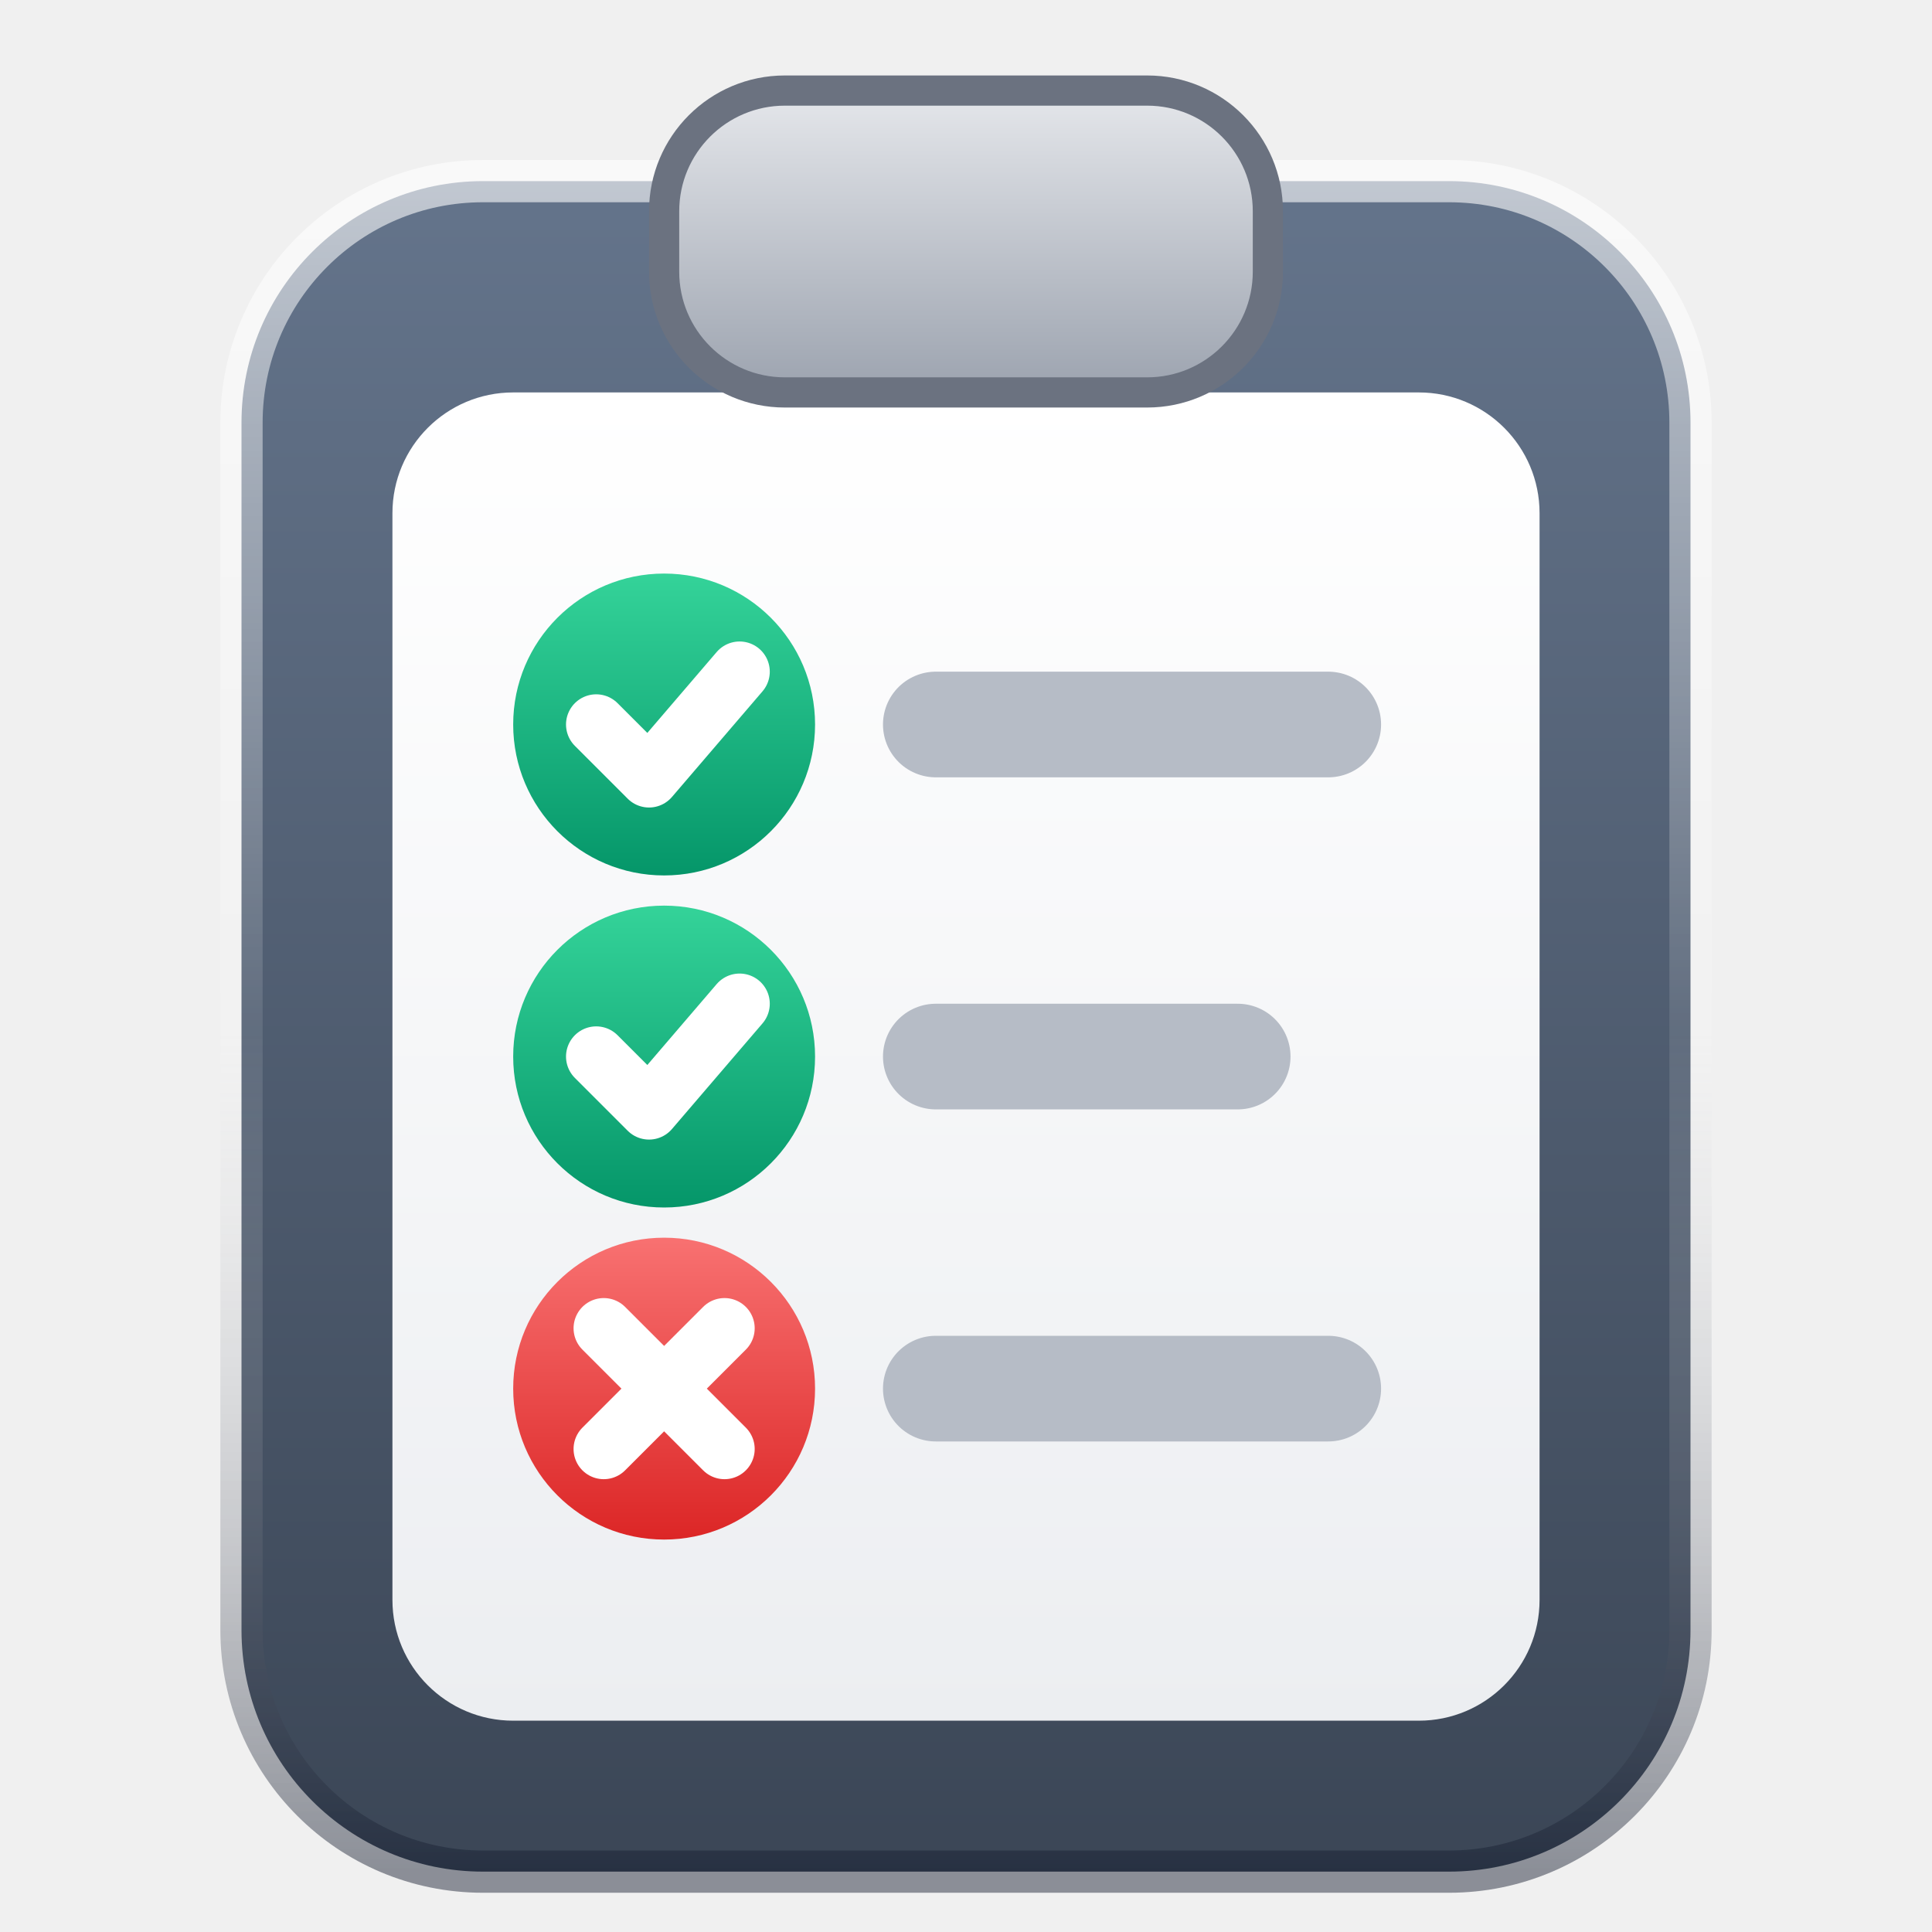
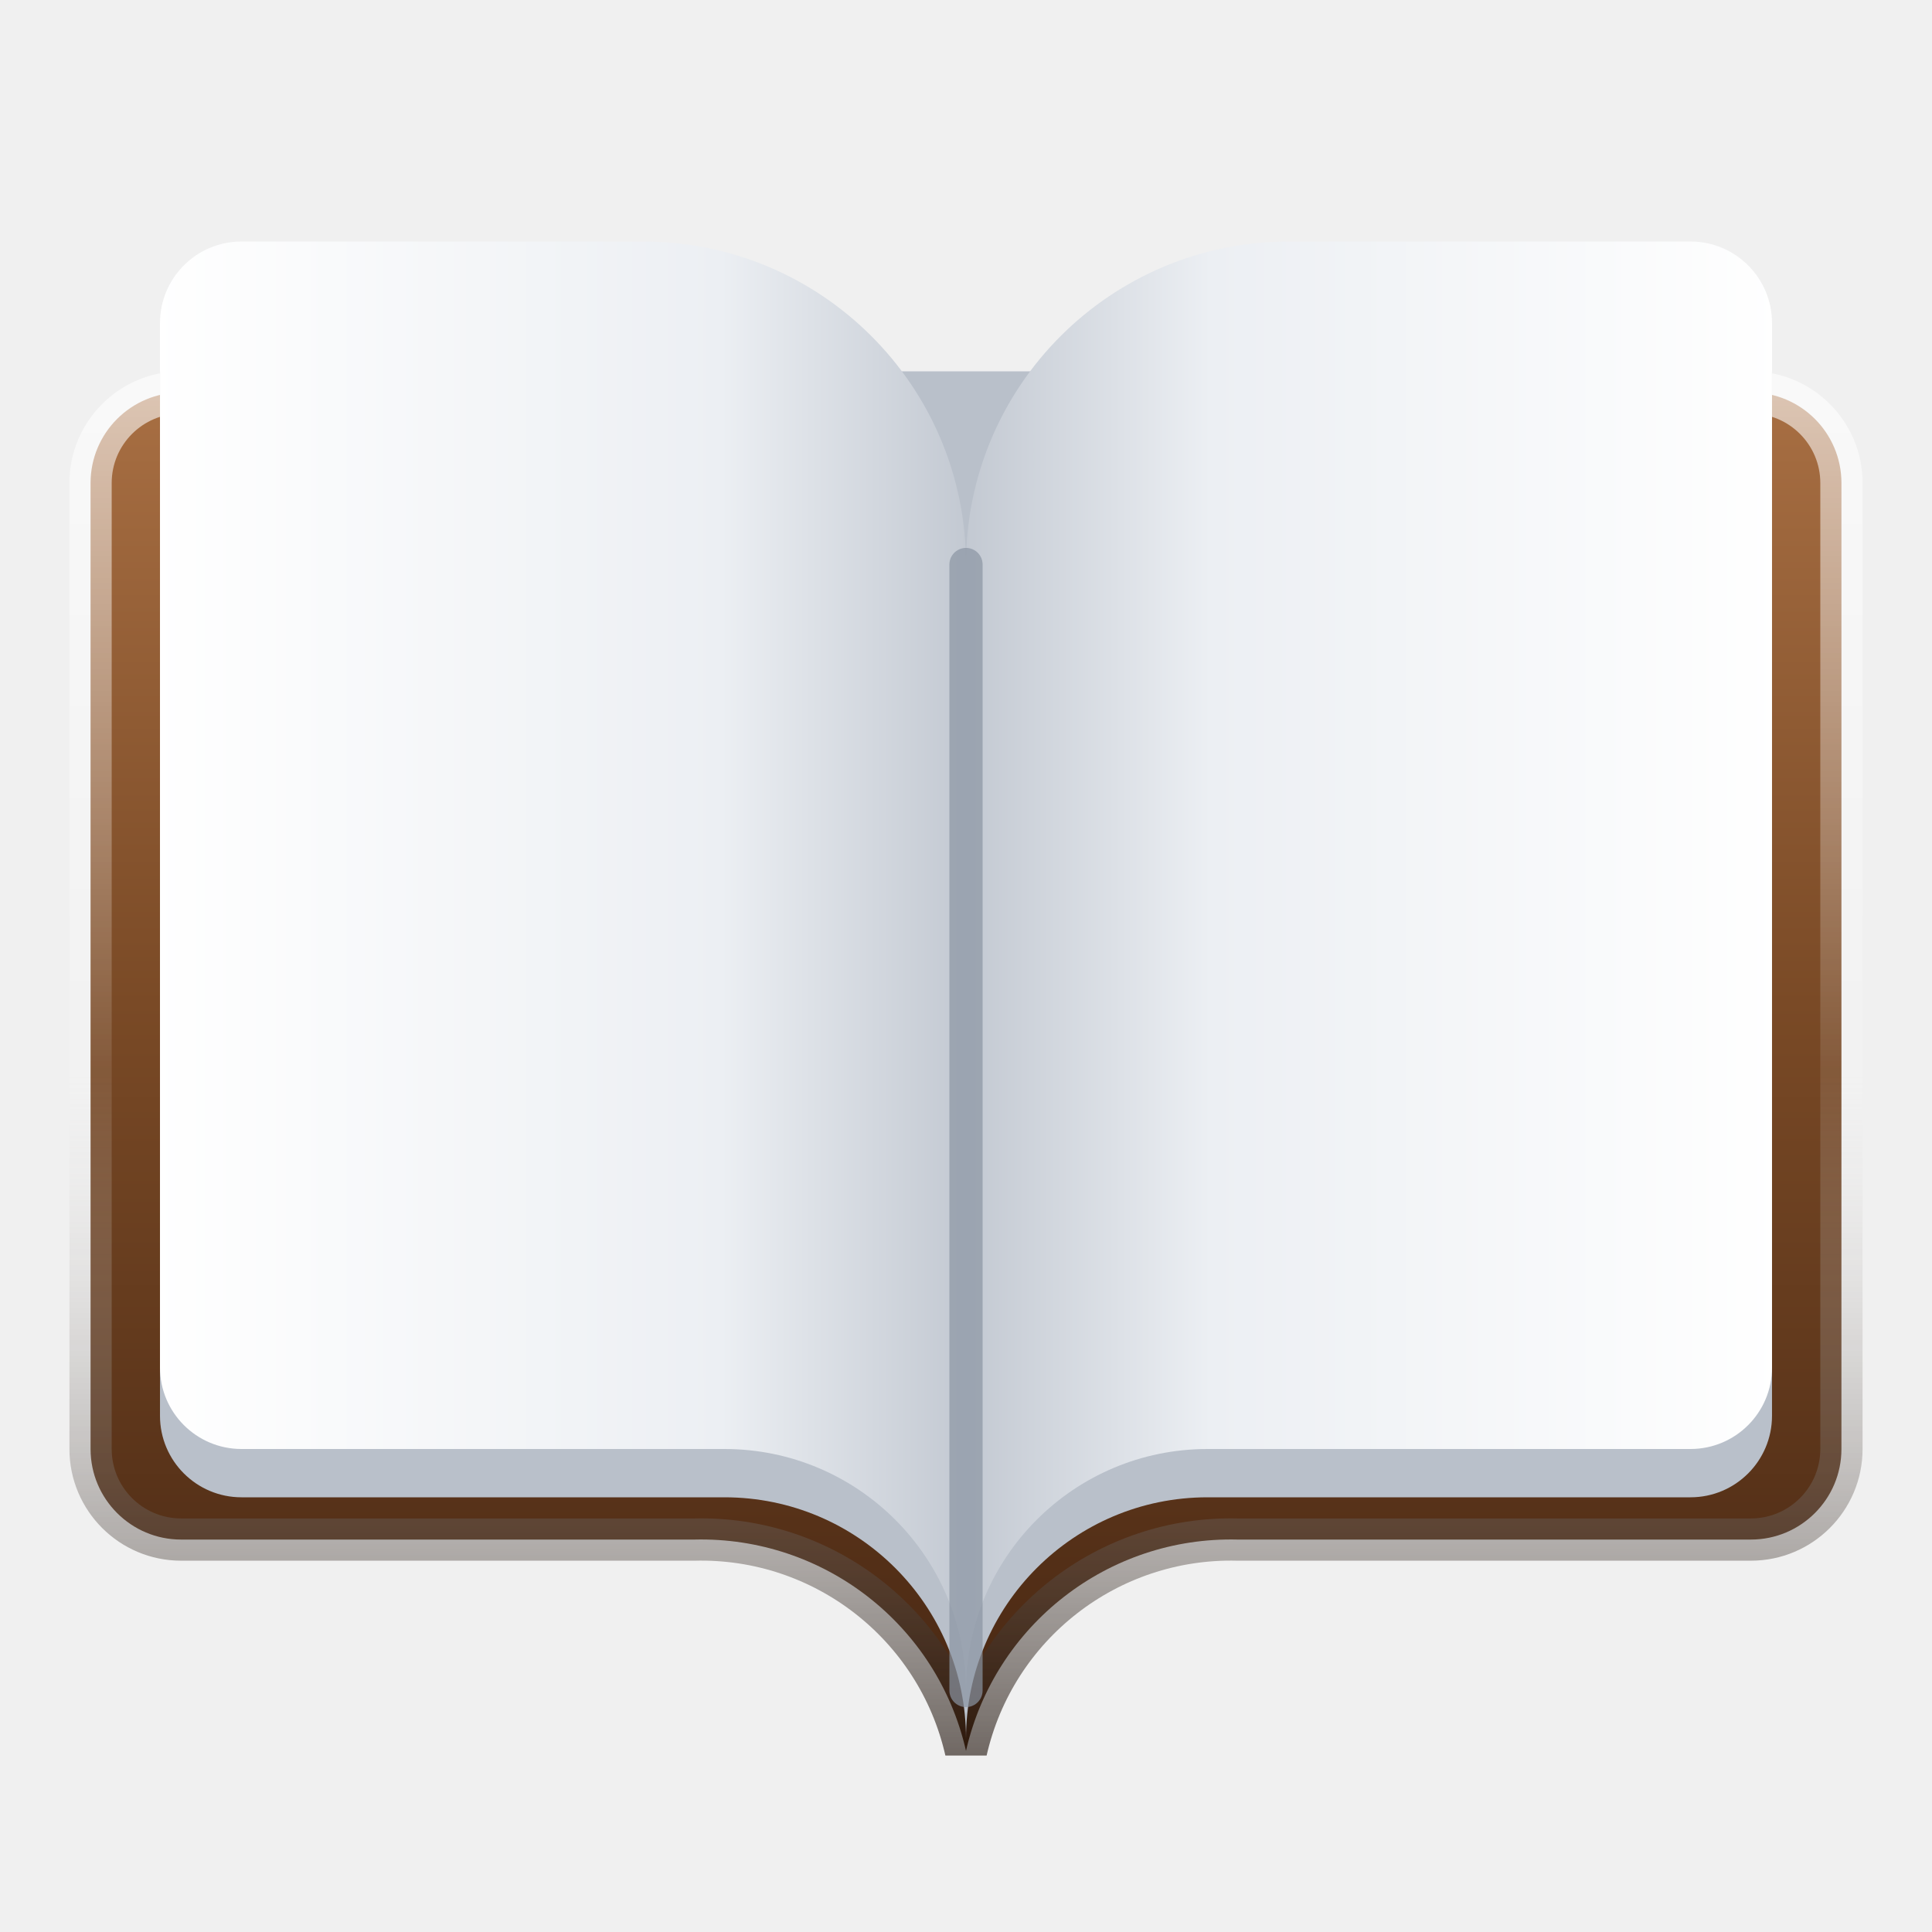
<svg xmlns="http://www.w3.org/2000/svg" viewBox="0 0 64 64">
  <defs>
-     <linearGradient id="board" x1="0" y1="0" x2="0" y2="1">
-       <stop offset="0" stop-color="#64748B" />
-       <stop offset="1" stop-color="#3B4656" />
-     </linearGradient>
-     <linearGradient id="paper" x1="0" y1="0" x2="0" y2="1">
-       <stop offset="0" stop-color="#FFFFFF" />
-       <stop offset="1" stop-color="#ECEEF1" />
-     </linearGradient>
-     <linearGradient id="metal" x1="0" y1="0" x2="0" y2="1">
-       <stop offset="0" stop-color="#E5E7EB" />
-       <stop offset="1" stop-color="#9CA3AF" />
-     </linearGradient>
-     <linearGradient id="green" x1="0" y1="0" x2="0" y2="1">
-       <stop offset="0" stop-color="#34D399" />
-       <stop offset="1" stop-color="#059669" />
-     </linearGradient>
-     <linearGradient id="red" x1="0" y1="0" x2="0" y2="1">
-       <stop offset="0" stop-color="#F87171" />
-       <stop offset="1" stop-color="#DC2626" />
+     <linearGradient id="leather" x1="0" y1="0" x2="0" y2="1">
+       <stop offset="0" stop-color="#A86F43" />
+       <stop offset="0.45" stop-color="#7A4A26" />
+       <stop offset="1" stop-color="#462612" />
    </linearGradient>
    <linearGradient id="rim" x1="0" y1="0" x2="0" y2="1">
      <stop offset="0" stop-color="#FFFFFF" stop-opacity="0.6" />
      <stop offset="0.5" stop-color="#FFFFFF" stop-opacity="0.1" />
-       <stop offset="1" stop-color="#0F172A" stop-opacity="0.45" />
+       <stop offset="1" stop-color="#1A0D05" stop-opacity="0.6" />
+     </linearGradient>
+     <linearGradient id="pageLeft" x1="5" y1="0" x2="32" y2="0" gradientUnits="userSpaceOnUse">
+       <stop offset="0" stop-color="#FFFFFF" />
+       <stop offset="0.7" stop-color="#ECEFF3" />
+       <stop offset="1" stop-color="#C3C9D2" />
+     </linearGradient>
+     <linearGradient id="pageRight" x1="59" y1="0" x2="32" y2="0" gradientUnits="userSpaceOnUse">
+       <stop offset="0" stop-color="#FFFFFF" />
+       <stop offset="0.7" stop-color="#ECEFF3" />
+       <stop offset="1" stop-color="#C3C9D2" />
    </linearGradient>
  </defs>
-   <rect x="8" y="6" width="48" height="56" rx="8" fill="url(#board)" stroke="url(#rim)" stroke-width="1.4" />
-   <rect x="13" y="13" width="38" height="44" rx="4" fill="url(#paper)" />
-   <circle cx="22" cy="24" r="5" fill="url(#green)" />
-   <path d="M19.75 24 l1.75 1.75 l3.0 -3.5" fill="none" stroke="#FFFFFF" stroke-width="2" stroke-linecap="round" stroke-linejoin="round" />
-   <path d="M31 24 H44" stroke="#B6BCC6" stroke-width="3.5" stroke-linecap="round" />
-   <circle cx="22" cy="35" r="5" fill="url(#green)" />
-   <path d="M19.75 35 l1.75 1.75 l3.0 -3.5" fill="none" stroke="#FFFFFF" stroke-width="2" stroke-linecap="round" stroke-linejoin="round" />
-   <path d="M31 35 H41" stroke="#B6BCC6" stroke-width="3.5" stroke-linecap="round" />
-   <circle cx="22" cy="46" r="5" fill="url(#red)" />
-   <path d="M20.0 44.0 L24.0 48.0 M24.0 44.0 L20.0 48.0" stroke="#FFFFFF" stroke-width="2" stroke-linecap="round" />
-   <path d="M31 46 H44" stroke="#B6BCC6" stroke-width="3.5" stroke-linecap="round" />
-   <rect x="22" y="3" width="20" height="10" rx="4" fill="url(#metal)" stroke="#6B7280" stroke-width="1" />
+   <path d="M3 16 a3 3 0 0 1 3 -3 H58 a3 3 0 0 1 3 3 V48 a3 3 0 0 1 -3 3 H41 a9 9 0 0 0 -9 7 a9 9 0 0 0 -9 -7 H6 a3 3 0 0 1 -3 -3 Z" fill="url(#leather)" stroke="url(#rim)" stroke-width="1.4" />
+   <g fill="#B9C0CA">
+     <path d="M8 49.6 a2.7 2.7 0 0 1 -2.7 -2.7 V12.3 H32 V57.6 a8 8 0 0 0 -8 -8 Z" />
+     <path d="M56 49.6 a2.7 2.7 0 0 0 2.7 -2.7 V12.3 H32 V57.6 a8 8 0 0 1 8 -8 Z" />
+   </g>
+   <path d="M8 48 a2.7 2.7 0 0 1 -2.7 -2.7 V10.7 a2.7 2.7 0 0 1 2.7 -2.7 H21.3 a10.7 10.7 0 0 1 10.7 10.7 V56 a8 8 0 0 0 -8 -8 Z" fill="url(#pageLeft)" />
+   <path d="M56 48 a2.7 2.7 0 0 0 2.7 -2.7 V10.7 a2.7 2.7 0 0 0 -2.7 -2.7 H42.7 a10.7 10.7 0 0 0 -10.7 10.7 V56 a8 8 0 0 1 8 -8 Z" fill="url(#pageRight)" />
+   <path d="M32 18.7 V56" stroke="#8A94A3" stroke-width="1.1" stroke-linecap="round" opacity="0.7" />
</svg>
